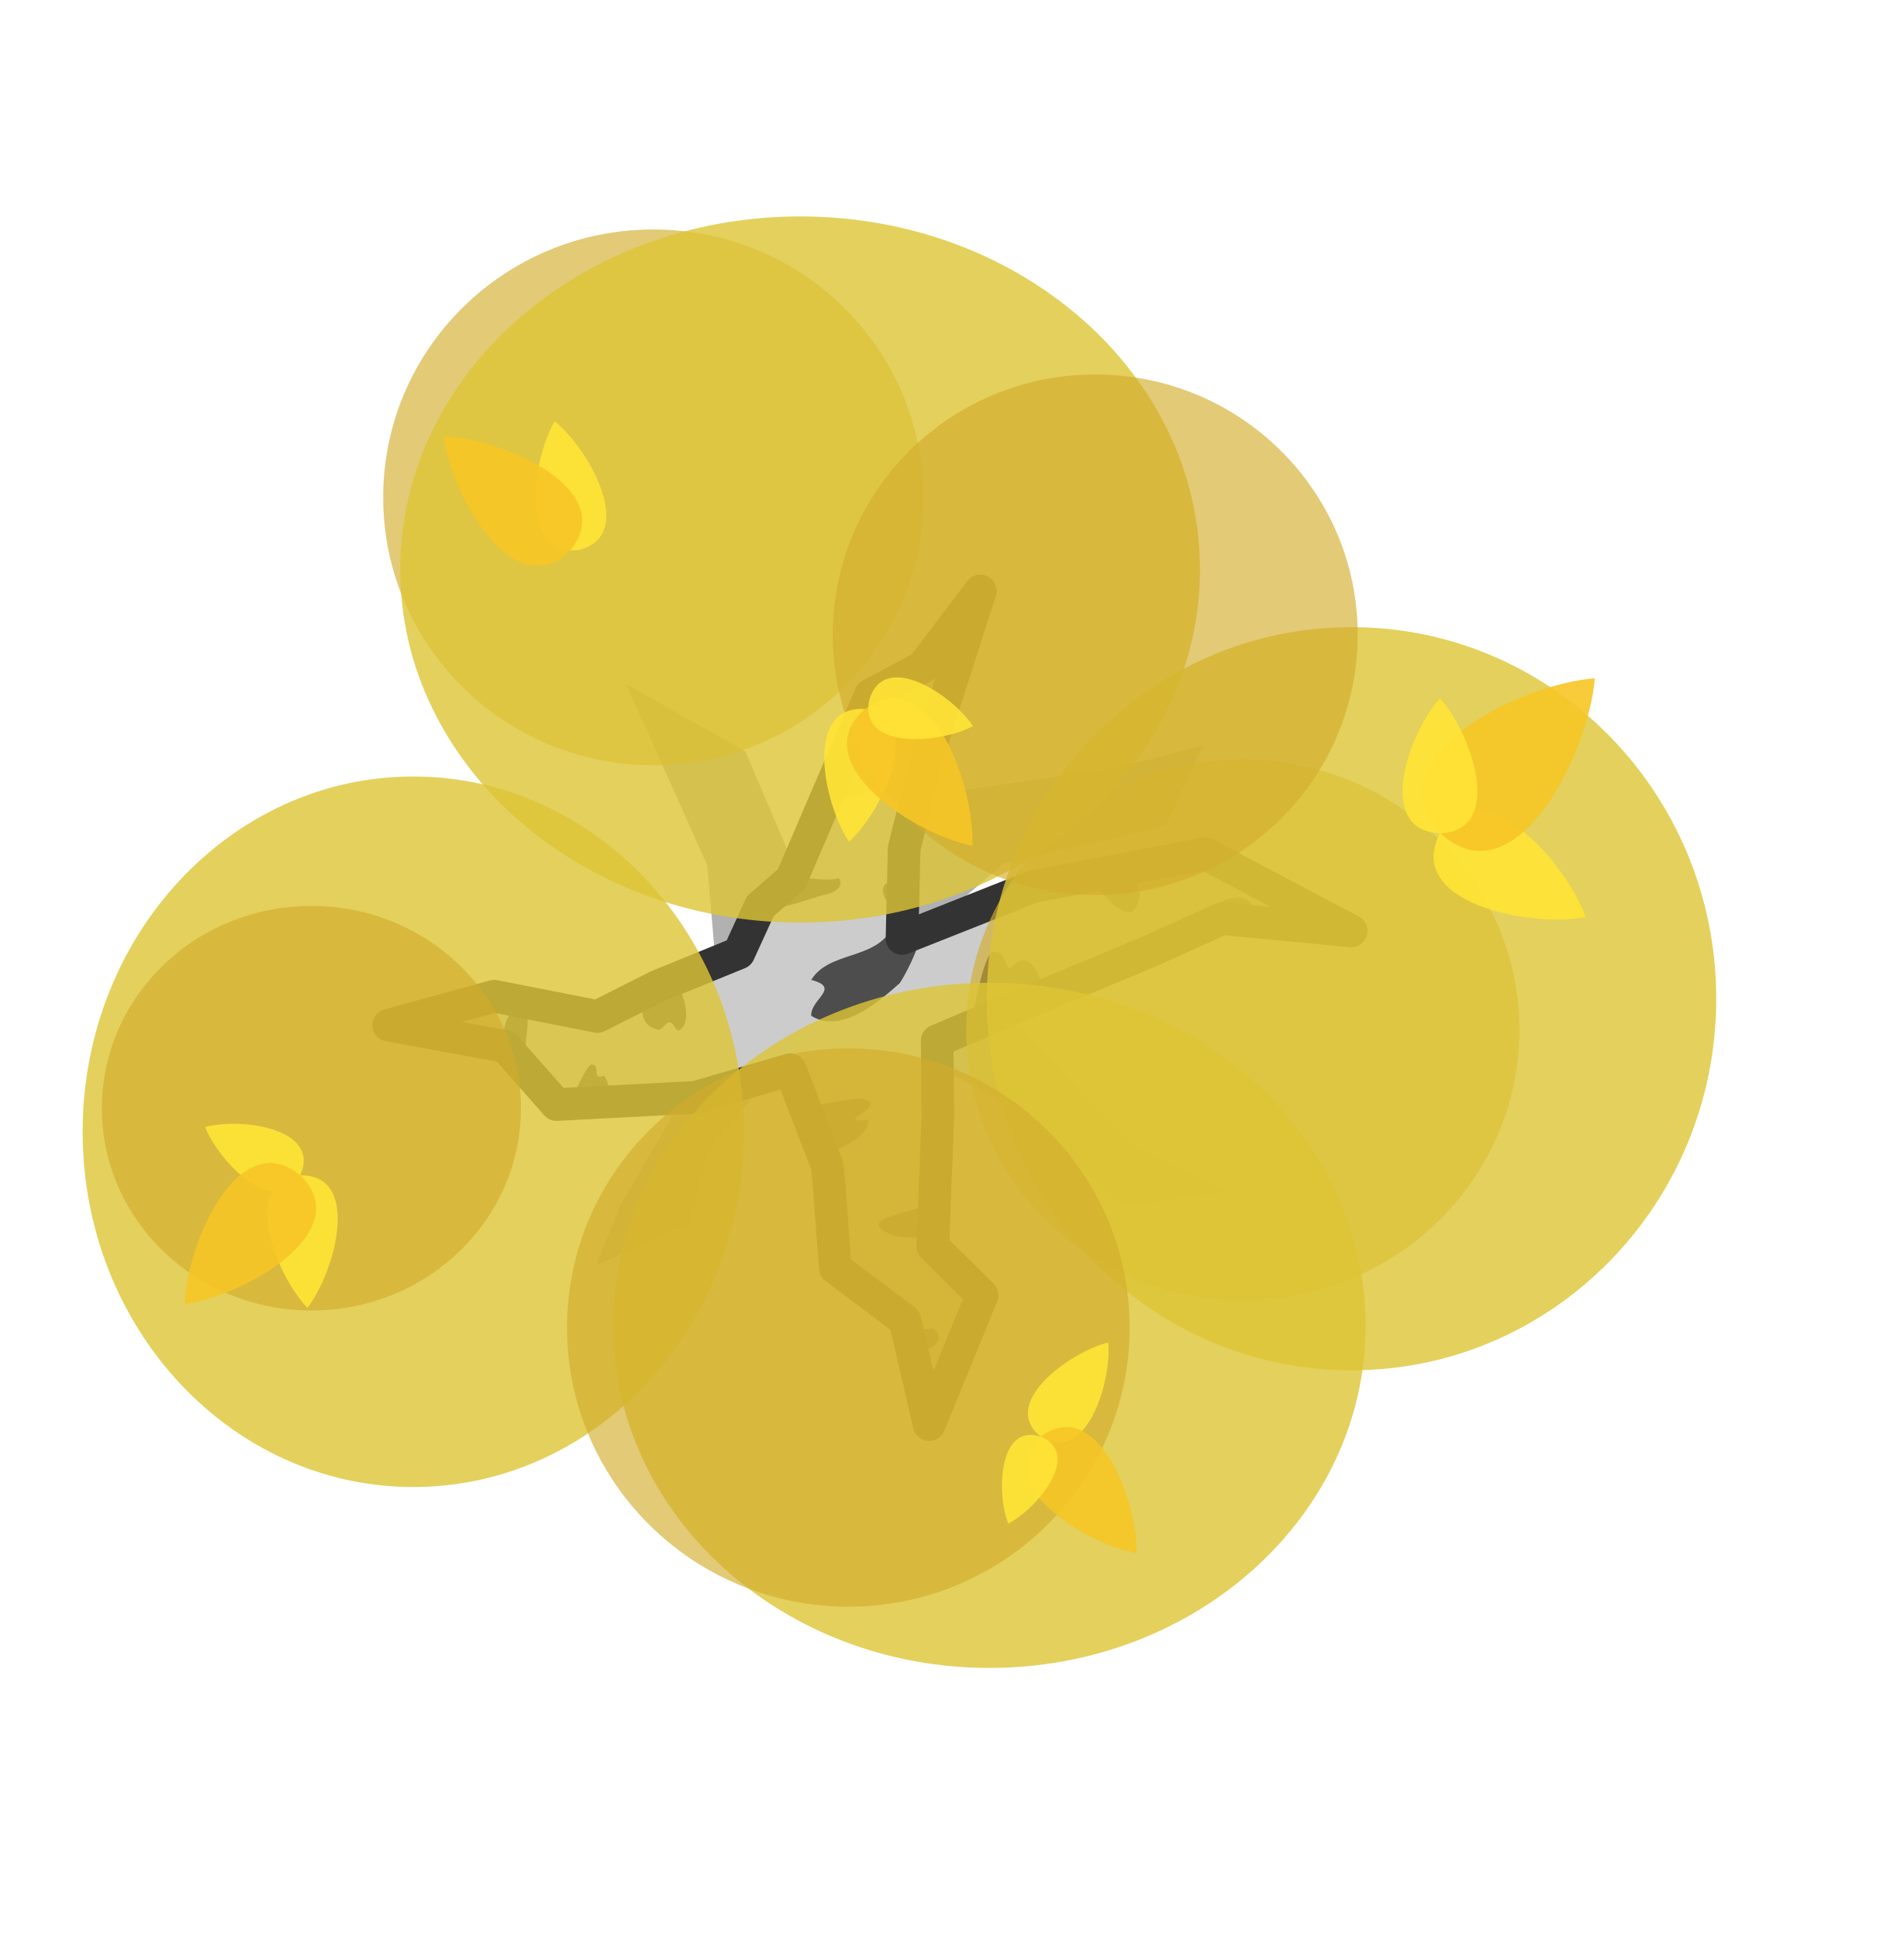
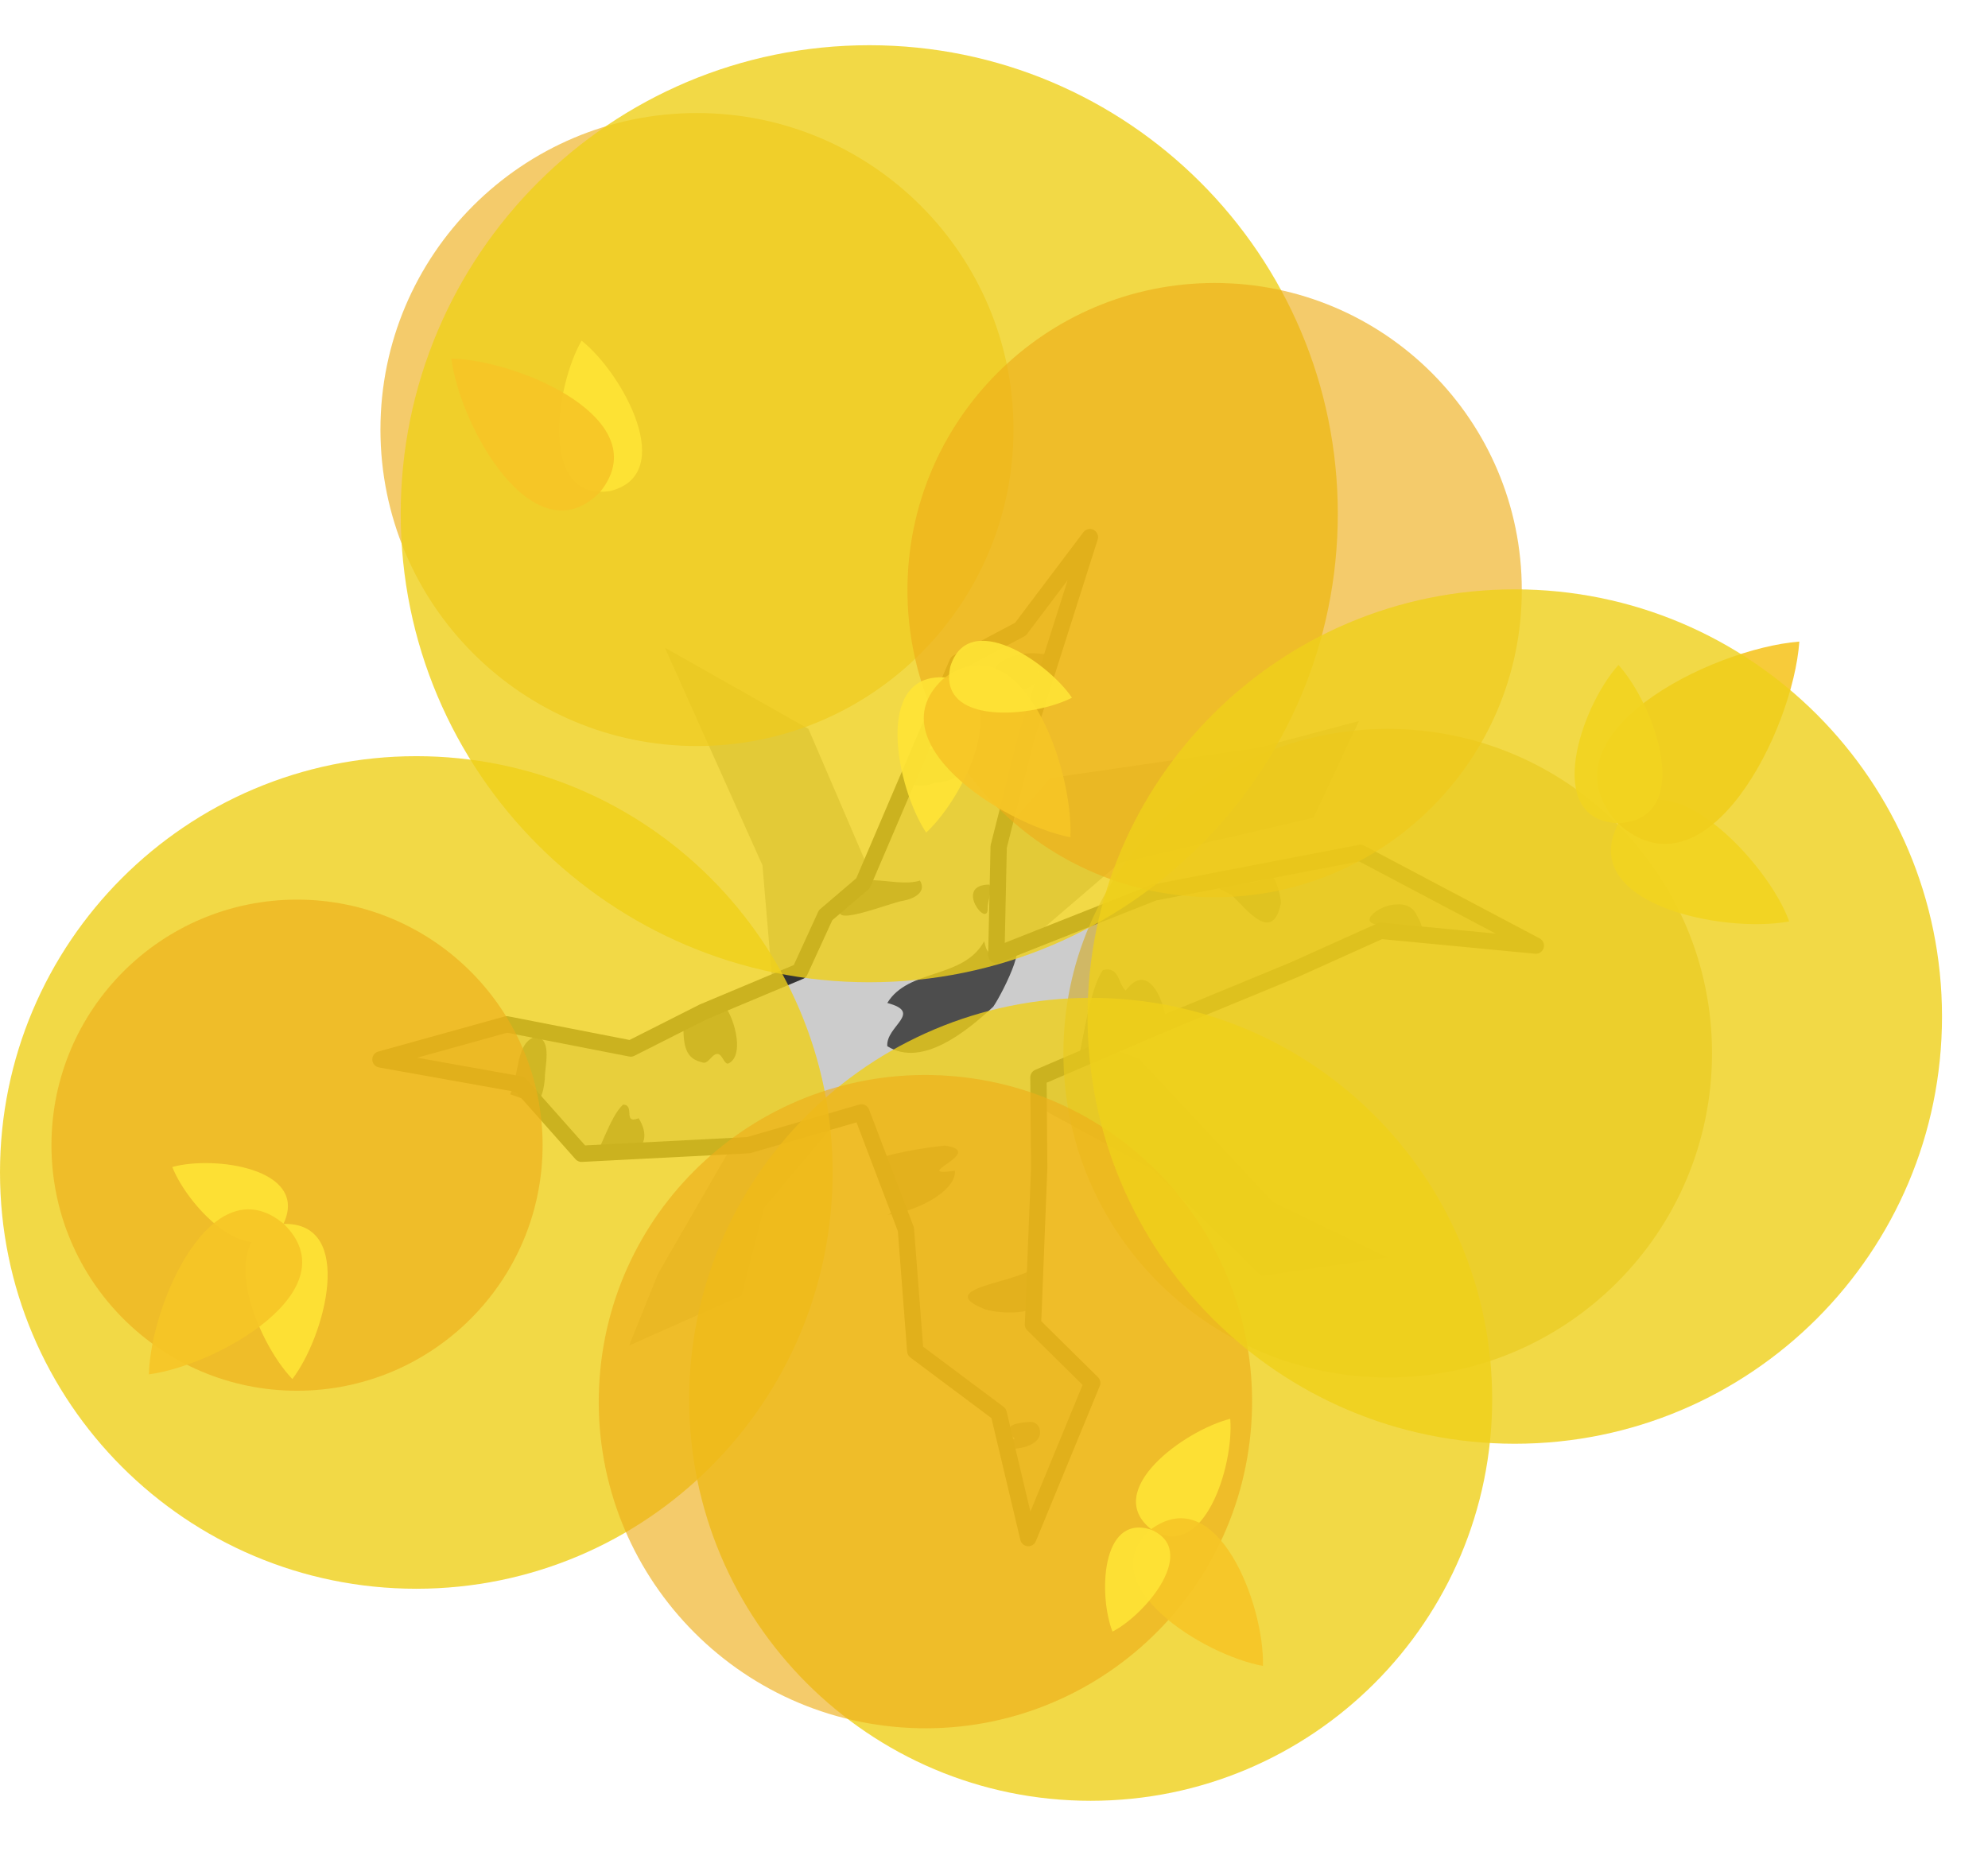
- <svg xmlns="http://www.w3.org/2000/svg" version="1.1" id="svg706" x="0px" y="0px" viewBox="0 0 525 534.6" style="enable-background:new 0 0 525 534.6;" xml:space="preserve">
+ <svg xmlns="http://www.w3.org/2000/svg" version="1.1" id="svg706" x="0px" y="0px" viewBox="0 0 255 240" style="enable-background:new 0 0 255 240;" xml:space="preserve">
  <style type="text/css">
	.st0{opacity:0.9;fill:#A9A9A9;enable-background:new    ;}
	.st1{fill:#CCCCCC;}
	.st2{fill:#4D4D4D;}
- 	.st3{fill:none;stroke:#333333;stroke-width:9;stroke-linejoin:round;stroke-miterlimit:60.472;}
- 	.st4{opacity:0.8;fill:#D2AD2C;fill-opacity:0.804;enable-background:new    ;}
- 	.st5{opacity:0.95;fill:#DEC535;fill-opacity:0.846;enable-background:new    ;}
- 	.st6{fill:#FFE436;fill-opacity:0.898;}
- 	.st7{fill:#F6C626;fill-opacity:0.903;}
+ 	.st3{fill:none;stroke:#333333;stroke-width:2.093;stroke-linejoin:round;stroke-miterlimit:16;}
+ 	.st4{opacity:0.8;fill:#EDAE1A;fill-opacity:0.804;enable-background:new    ;}
+ 	.st5{opacity:0.8;fill:#D2AD2C;fill-opacity:0.804;enable-background:new    ;}
+ 	.st6{opacity:0.95;fill:#F0D01A;fill-opacity:0.846;enable-background:new    ;}
+ 	.st7{fill:#FFE436;fill-opacity:0.898;}
+ 	.st8{fill:#F6C626;fill-opacity:0.903;}
+ 	.st9{fill:#F0D01A;fill-opacity:0.846;}
</style>
-   <path id="path2" class="st0" d="M171.1,332.6l32.1-55.6l-5.6-8.8l-2.5-29.5  l-22.4-50l32.9,18.6l14.6,34.2l9.1,13.7l31.7-36.5l48-7.1l22.9-6l-10.4,22.2l-44.6,10.4l-35.3,30.3l39.8,14.6l30.8,32.9l26.3,12.7  l-29,4.3l-25-24.6l-24.4-13.5l-44.8-1.5l-19.9,23.8l-5.2,20.3l-25.8,11.6L171.1,332.6z" />
-   <path id="path4" class="st1" d="M203.8,262.9l5.9-12.9l8.6-7.5l21.8-50.8l14.4-7.7l15.9-21l-14.6,45.6l-6.4,25.4l-0.6,24.9  l36.1-14.3l47.5-9.1l40.3,21.3l-35.6-3.4l-19.9,9l-28.6,11.9l-30.1,12.8l0.2,20.8l-1.4,35.9l13.6,13.5l-14.6,35.7l-6.7-28.8  l-19.2-14.4l-2.1-27.9l-10.3-26.8l-26.2,7.6l-38.3,2l-14.1-16l-32.2-5.9l29.1-8l28.5,5.6l16.7-8.4L203.8,262.9z" />
-   <g id="g18" transform="translate(112.9707,-119.0938)">
-     <path id="path18857" class="st1" d="M234.6-71.7" />
-     <path id="path18859" class="st1" d="M234.6-71.7" />
-     <path id="path18861" class="st1" d="M234.6-71.7" />
-     <path id="path18863" class="st1" d="M234.6-71.7" />
-     <path id="path17" class="st2" d="M143.8,485.6c-4.2,0.3-6.5,1.1-3.7,3.9c-7.6,3.4,6.7,3.3,5.8-1.9   C145.9,486.6,144.9,485.6,143.8,485.6z" />
-     <path id="path16" class="st2" d="M144.5,450.3c-3.4,3.5-23.1,4.6-11.5,9.4c3,1.2,14.2,1.6,11.8-2.4   C144.6,455.1,144.5,452.1,144.5,450.3z" />
-     <path id="path15" class="st2" d="M124.2,422.1c-3.9,0.3-15.8,2.3-15.2,3.4c0.4,3.8,6.3,11.2,2,12.5c5.4-0.3,15.8-5,15.6-10.1   C115.5,429.4,134,423.6,124.2,422.1L124.2,422.1z" />
-     <path id="path14" class="st2" d="M50.1,412.7c-2.9,2.5-5.6,11.7-7,12.6c6.5,0.4,15.2-1.8,10.6-9.5   C49.9,417.3,53.1,412.9,50.1,412.7z" />
-     <path id="path13" class="st2" d="M30.2,397.1c-4.9,1.2-3.9,9.1-6.1,13.3c4.4,1.2,7.3,4.5,8-3.7C32.1,404.1,34,397.9,30.2,397.1z" />
-     <path id="path11" class="st2" d="M73.2,389.9c0.5,3.6-13.5,2.4-9.2,5.8c0.1,5.5,1.7,6.7,4.5,7.4c1.2,0.3,2-2.1,3.3-2   c1.1,0.1,1.6,2.7,2.6,2.2C78.4,401.1,75.1,391.3,73.2,389.9L73.2,389.9z" />
-     <path id="path10" class="st2" d="M160.4,381.8c-2.9,3.9-4.8,17.3-5.3,18.6c6.8,0.8,15.5-4.6,19.2-5.4c2.3,2-1.7-17.8-8.7-8.6   C163.8,384.8,164.3,380.9,160.4,381.8z" />
-     <path id="path9" class="st2" d="M133.1,375.2c-4.8,8.8-17.4,6.2-22.3,14.2c8.4,2.2-0.3,5.3,0,9.9c8,5.1,18.4-3.6,24.4-9   c2.4-3.5,9.7-18.4,2-12.3C134.1,378.6,133.6,377.6,133.1,375.2L133.1,375.2z" />
-     <path id="path8" class="st2" d="M228,366.8c-4.2-0.1-10.5,5.1-2.1,4.7c4.4,1.4,11,5.3,6.5-2.6C231.5,367.2,229.7,366.6,228,366.8z" />
-     <path id="path7" class="st2" d="M198.2,359c1.2,5.6-19.8,0.1-8.1,5.5c3.5,3.5,9.4,11.2,11.3,1.8C201.2,364,200.1,360.2,198.2,359   L198.2,359z" />
-     <path id="path6" class="st2" d="M134.4,362.1c-8.4,0-0.3,10.4-0.5,5.4C134,365.8,135,363.6,134.4,362.1z" />
-     <path id="path5" class="st2" d="M118.4,361.3c-6.1,2-16.4-3.9-16.9,5c-6.4,6.9,10.3,0,13.1-0.4C116.7,365.5,120.1,364,118.4,361.3   L118.4,361.3z" />
-     <path id="path3" class="st2" d="M123.7,330.8c-7.6-1.2-12.5,11.8-1.8,7.9C128.8,338.5,134.6,331.2,123.7,330.8z" />
-     <path id="path18369" class="st2" d="M146.6,309.2c-5.6-1-12.3,1.8-11,5.1c-6.2,4.1,10.9,5.6,10-1   C145.4,312.6,148.9,308.6,146.6,309.2z" />
+   <path id="path2-6" class="st0" d="M84.4,163.4l17.9-31l-3.1-4.9L97.8,111L85.3,83.1  l18.4,10.4l8.2,19.1l5.1,7.6l17.7-20.4l26.8-3.9l12.8-3.4l-5.8,12.4l-24.9,5.8l-19.7,16.9l22.2,8.2l17.2,18.4l14.7,7.1l-16.2,2.4  l-14-13.7l-13.7-7.5l-25-0.8L98,154.9l-2.9,11.3l-14.4,6.4L84.4,163.4z" />
+   <g id="g7546" transform="matrix(0.398591,0,0,0.398591,210.5505,104.6239)">
+     <path id="path4-6" class="st1" d="M-270.8,50l8.3-18l12-10.4l30.5-71.1l20.2-10.8l22.4-29.6L-197.8-26l-9,35.6l-0.8,34.9l50.6-20   l66.6-12.7L-34,41.6l-49.8-4.8l-27.8,12.6l-40,16.6l-42.2,18l0.3,29.1l-2,50.3l19,18.9l-20.5,49.9l-9.4-40.3l-26.8-20.1l-2.9-39.1   l-14.3-37.5l-36.7,10.7l-53.6,2.8l-19.8-22.4l-45-8.2l40.7-11.2l39.9,7.8l23.4-11.8L-270.8,50z" />
+     <path id="path17-2" class="st2" d="M-196.6,195.1c-6,0.4-9.1,1.5-5.1,5.4c-10.6,4.7,9.4,4.7,8.1-2.6   C-193.7,196.4-195,195.1-196.6,195.1z" />
+     <path id="path16-0" class="st2" d="M-195.6,145.5c-4.8,4.8-32.4,6.5-16.1,13.2c4.2,1.8,19.9,2.2,16.5-3.3   C-195.5,152.2-195.6,148.2-195.6,145.5L-195.6,145.5z" />
+     <path id="path15-0" class="st2" d="M-224.1,106.2c-5.4,0.4-22.1,3.2-21.3,4.8c0.6,5.3,8.9,15.7,2.8,17.4c7.6-0.4,22-7,21.7-14.1   C-236.3,116.4-210.3,108.2-224.1,106.2L-224.1,106.2z" />
+     <path id="path14-2" class="st2" d="M-327.7,93c-4.2,3.6-7.9,16.4-9.8,17.7c9.1,0.6,21.3-2.5,14.8-13.3   C-328,99.4-323.7,93.2-327.7,93L-327.7,93z" />
+     <path id="path13-3" class="st2" d="M-355.6,71.1c-6.9,1.6-5.4,12.7-8.5,18.6c6.2,1.7,10.2,6.3,11.2-5.1   C-353,80.9-350.4,72.2-355.6,71.1L-355.6,71.1z" />
+     <path id="path11-7" class="st2" d="M-295.4,61.1c0.8,5-18.9,3.3-12.9,8c0.1,7.7,2.4,9.4,6.3,10.4c1.8,0.4,2.9-2.9,4.7-2.8   c1.6,0.1,2.2,3.8,3.6,3C-288.1,76.8-292.7,63-295.4,61.1z" />
+     <path id="path10-9" class="st2" d="M-173.3,49.7c-4.1,5.4-6.7,24.2-7.4,26.1c9.5,1.2,21.7-6.4,26.9-7.5c3.2,2.8-2.4-24.9-12.2-12   C-168.6,53.9-167.9,48.5-173.3,49.7L-173.3,49.7z" />
+     <path id="path9-4" class="st2" d="M-211.5,40.4c-6.7,12.3-24.4,8.7-31.2,19.9c11.7,3.1-0.5,7.4,0,13.9c11.2,7.1,25.8-5,34.1-12.7   c3.3-4.8,13.6-25.7,2.8-17.2C-210.1,45.2-210.8,43.9-211.5,40.4L-211.5,40.4z" />
+     <path id="path8-7" class="st2" d="M-78.8,28.6c-5.9-0.1-14.6,7.2-2.9,6.6c6.1,1.9,15.4,7.4,9.1-3.7C-73.8,29.3-76.3,28.3-78.8,28.6   z" />
+     <path id="path7-9" class="st2" d="M-120.5,17.8c1.7,7.8-27.7,0.1-11.4,7.7c5,4.9,13.2,15.8,15.9,2.6   C-116.2,24.8-117.8,19.4-120.5,17.8z" />
+     <path id="path6-7" class="st2" d="M-209.8,22.2c-11.8,0-0.3,14.6-0.6,7.5C-210.4,27.3-208.9,24.3-209.8,22.2z" />
+     <path id="path5-1" class="st2" d="M-232.2,20.9c-8.5,2.8-23-5.4-23.7,7c-9,9.7,14.3,0,18.3-0.5C-234.6,26.9-229.8,24.8-232.2,20.9z   " />
+     <path id="path3-1" class="st2" d="M-224.7-21.7c-10.6-1.7-17.6,16.5-2.5,11.1C-217.5-10.9-209.4-21.1-224.7-21.7z" />
+     <path id="path18369-4" class="st2" d="M-192.7-52c-7.8-1.3-17.2,2.5-15.5,7.2c-8.7,5.7,15.3,7.9,14-1.4   C-194.3-47.3-189.4-52.7-192.7-52z" />
  </g>
-   <path id="path18" class="st3" d="M203.8,262.9l5.9-12.9l8.6-7.5l21.8-50.8l14.4-7.7l15.9-21l-14.6,45.6l-6.4,25.4l-0.6,24.9  l36.1-14.3l47.5-9.1l40.3,21.3l-35.6-3.4l-19.9,9l-28.6,11.9l-30.1,12.8l0.2,20.8l-1.4,35.9l13.6,13.5l-14.6,35.7l-6.7-28.8  l-19.2-14.4l-2.1-27.9l-10.3-26.8l-26.2,7.6l-38.3,2l-14.1-16l-32.2-5.9l29.1-8l28.5,5.6l16.7-8.4L203.8,262.9z" />
-   <ellipse id="path19979-2-4-3" class="st4" cx="180.2" cy="137.2" rx="74.5" ry="73.9" />
-   <ellipse id="path19979-2-4-3-9" class="st4" cx="342.8" cy="284.1" rx="76.3" ry="74.6" />
-   <ellipse id="path19979" class="st5" cx="372.8" cy="275.5" rx="100.6" ry="102.5" />
-   <ellipse id="path19979-5" class="st5" cx="220.7" cy="157.1" rx="110.3" ry="97.4" />
-   <ellipse id="path19979-4" class="st5" cx="114" cy="312.2" rx="91.2" ry="98" />
-   <ellipse id="path19979-2" class="st5" cx="272.9" cy="365.6" rx="103.8" ry="94.5" />
-   <ellipse id="path19979-2-4" class="st4" cx="234" cy="366.2" rx="77.6" ry="77" />
-   <ellipse id="path19979-2-4-1" class="st4" cx="302.1" cy="175.1" rx="72.4" ry="71.8" />
-   <ellipse id="path19979-2-4-9" class="st4" cx="85.9" cy="305.7" rx="57.8" ry="55.8" />
-   <path id="path46" class="st6" d="M437.4,253c-5.4-15.2-28.7-41.3-40.2-23.2C387.3,248.9,421.6,256,437.4,253L437.4,253L437.4,253  L437.4,253z" />
-   <path id="path48" class="st7" d="M439.9,187.1L439.9,187.1c-20.9,1.6-61.7,22-42.7,42.7C417.9,248.8,438.3,208,439.9,187.1  L439.9,187.1L439.9,187.1L439.9,187.1L439.9,187.1z" />
-   <path id="path50" class="st6" d="M397.2,192.6L397.2,192.6c-8.8,9.8-18,36.5,0,37.3C415.2,229.1,406,202.4,397.2,192.6L397.2,192.6  C397.2,192.5,397.2,192.6,397.2,192.6C397.2,192.5,397.2,192.6,397.2,192.6L397.2,192.6z" />
-   <path id="path28" class="st6" d="M305.7,370.3c1,11-6.2,34-18.6,26C275.5,387.2,295,373,305.7,370.3L305.7,370.3L305.7,370.3  L305.7,370.3z" />
-   <path id="path30" class="st7" d="M313.5,428.4L313.5,428.4c-14.2-2.5-40.8-19.2-26.4-32.1C302.6,384.7,313.8,414,313.5,428.4  L313.5,428.4L313.5,428.4L313.5,428.4L313.5,428.4z" />
-   <path id="path32" class="st6" d="M278.1,420.3L278.1,420.3c-3.3-8.4-2.7-27.8,9-24C298.5,401.1,286.2,416.1,278.1,420.3L278.1,420.3  L278.1,420.3z" />
-   <path id="path24" class="st6" d="M153,116.2c-6.3,10.8-9.9,37.8,6.6,35.5C175.8,147.9,162.7,124,153,116.2L153,116.2L153,116.2  L153,116.2z" />
-   <path id="path26" class="st7" d="M122.4,120.4L122.4,120.4c2,16.2,19.5,47,34.8,31.5C171.1,135.1,138.6,120.8,122.4,120.4  L122.4,120.4L122.4,120.4L122.4,120.4L122.4,120.4z" />
-   <path id="path40" class="st6" d="M84.8,360.8c-8.8-9.2-18.8-34.9-2-36.6C99.8,324,92.5,350.7,84.8,360.8L84.8,360.8L84.8,360.8  L84.8,360.8z" />
-   <path id="path42" class="st6" d="M56.6,310.9L56.6,310.9c10-2.7,32.1,0.4,26.2,13.3C75.9,336.5,60.4,320.6,56.6,310.9L56.6,310.9  L56.6,310.9z" />
-   <path id="path44" class="st7" d="M51,359.7L51,359.7c0.4-16.5,14.8-49.5,31.8-35.5C98.7,339.7,67.4,357.5,51,359.7L51,359.7  L51,359.7L51,359.7L51,359.7z" />
-   <path id="path34" class="st6" d="M234.2,232.2L234.2,232.2c9.4-8.6,21.2-33.8,4.4-36.6C221.6,194.4,227.1,221.6,234.2,232.2  L234.2,232.2L234.2,232.2z" />
-   <path id="path36" class="st7" d="M268.2,233.3L268.2,233.3c0.7-16.6-11.5-50.7-29.6-37.7C221.7,210.2,251.9,230.1,268.2,233.3  L268.2,233.3L268.2,233.3L268.2,233.3L268.2,233.3z" />
-   <path id="path38" class="st6" d="M268.4,200.3L268.4,200.3c-5.8-8.7-24.5-21-28.6-7.3C236.8,207,259.1,205.2,268.4,200.3  L268.4,200.3L268.4,200.3z" />
+   <path id="path18-4" class="st3" d="M102.6,124.6l3.3-7.2l4.8-4.1L122.8,85l8.1-4.3l8.9-11.8l-8.1,25.5l-3.6,14.2l-0.3,13.9l20.2-8  l26.5-5.1l22.5,11.9l-19.9-1.9l-11.1,5l-16,6.6l-16.8,7.2l0.1,11.6l-0.8,20.1l7.6,7.5l-8.2,19.9l-3.8-16l-10.7-8l-1.2-15.6l-5.7-15  L96,146.9L74.6,148l-7.9-8.9l-17.9-3.2l16.2-4.5l15.9,3.1l9.3-4.7L102.6,124.6z" />
+   <circle id="path19979-2-4-3" class="st4" cx="89.4" cy="55.1" r="40.6" />
+   <circle id="path19979-2-4-3-9" class="st5" cx="178" cy="135.1" r="41.6" />
+   <circle id="path19979-5" class="st6" cx="111.5" cy="65.9" r="60.1" />
+   <circle id="path19979-4" class="st6" cx="53.4" cy="150.4" r="53.4" />
+   <circle id="path19979-2" class="st6" cx="139.9" cy="179.5" r="51.5" />
+   <ellipse id="path19979-2-4" transform="matrix(7.088901e-02 -0.9975 0.9975 7.088901e-02 -69.0622 285.4555)" class="st4" cx="118.7" cy="179.8" rx="41.9" ry="41.9" />
+   <circle id="path19979-2-4-1" class="st4" cx="155.8" cy="75.7" r="39.4" />
+   <circle id="path19979-2-4-9" class="st4" cx="38.1" cy="146.9" r="31.5" />
+   <path id="path46" class="st7" d="M229.5,118.2c-2.6-7.4-16-21.9-21.9-12.6C202.2,115.9,220.9,119.8,229.5,118.2z" />
+   <path id="path48" class="st8" d="M230.8,82.3L230.8,82.3c-11.4,0.9-33.6,12-23.3,23.3C218.9,115.9,230,93.7,230.8,82.3z" />
+   <path id="path50" class="st7" d="M207.6,85.3L207.6,85.3c-4.8,5.3-9.8,19.9,0,20.3C217.4,105.1,212.4,90.6,207.6,85.3L207.6,85.3  C207.6,85.2,207.6,85.3,207.6,85.3C207.6,85.2,207.6,85.3,207.6,85.3z" />
+   <path id="path28" class="st7" d="M157.8,182c0.5,6-3.4,18.5-10.1,14.2C141.3,191.2,151.9,183.5,157.8,182L157.8,182z" />
+   <path id="path30" class="st8" d="M162,213.7L162,213.7c-7.7-1.4-22.2-10.5-14.4-17.5C156.1,189.9,162.2,205.8,162,213.7z" />
+   <path id="path32" class="st7" d="M142.7,209.3L142.7,209.3c-1.8-4.6-1.5-15.1,4.9-13.1C153.8,198.8,147.1,207,142.7,209.3z" />
+   <path id="path24" class="st7" d="M74.6,43.7c-3.4,5.9-5.4,20.6,3.6,19.3C87,60.9,79.9,47.9,74.6,43.7z" />
+   <path id="path26" class="st8" d="M57.9,46L57.9,46c1.1,8.8,10.6,25.6,19,17.2C84.5,54,66.8,46.2,57.9,46z" />
+   <path id="path40" class="st7" d="M37.5,176.9c-4.8-5-10.2-19-1.1-19.9C45.6,156.8,41.7,171.4,37.5,176.9z" />
+   <path id="path42" class="st7" d="M22.1,149.7L22.1,149.7c5.4-1.5,17.5,0.2,14.3,7.2C32.6,163.6,24.2,155,22.1,149.7z" />
+   <path id="path44" class="st8" d="M19.1,176.3L19.1,176.3c0.2-9,8.1-27,17.3-19.3C45,165.4,28,175.1,19.1,176.3z" />
+   <path id="path34" class="st7" d="M118.8,106.8L118.8,106.8c5.1-4.7,11.5-18.4,2.4-19.9C112,86.3,115,101.1,118.8,106.8z" />
+   <path id="path36" class="st8" d="M137.3,107.4L137.3,107.4c0.4-9-6.3-27.6-16.1-20.5C112,94.9,128.5,105.7,137.3,107.4z" />
+   <path id="path38" class="st7" d="M137.5,89.5L137.5,89.5c-3.2-4.7-13.3-11.4-15.6-4C120.2,93.1,132.4,92.1,137.5,89.5z" />
+   <circle id="path19979" class="st6" cx="194.3" cy="130.4" r="54.8" />
+   <path id="path18857-6" class="st9" d="M0-163.9" />
+   <path id="path18859-2" class="st9" d="M0-163.9" />
+   <path id="path18861-7" class="st9" d="M0-163.9" />
+   <path id="path18863-5" class="st9" d="M0-163.9" />
</svg>
